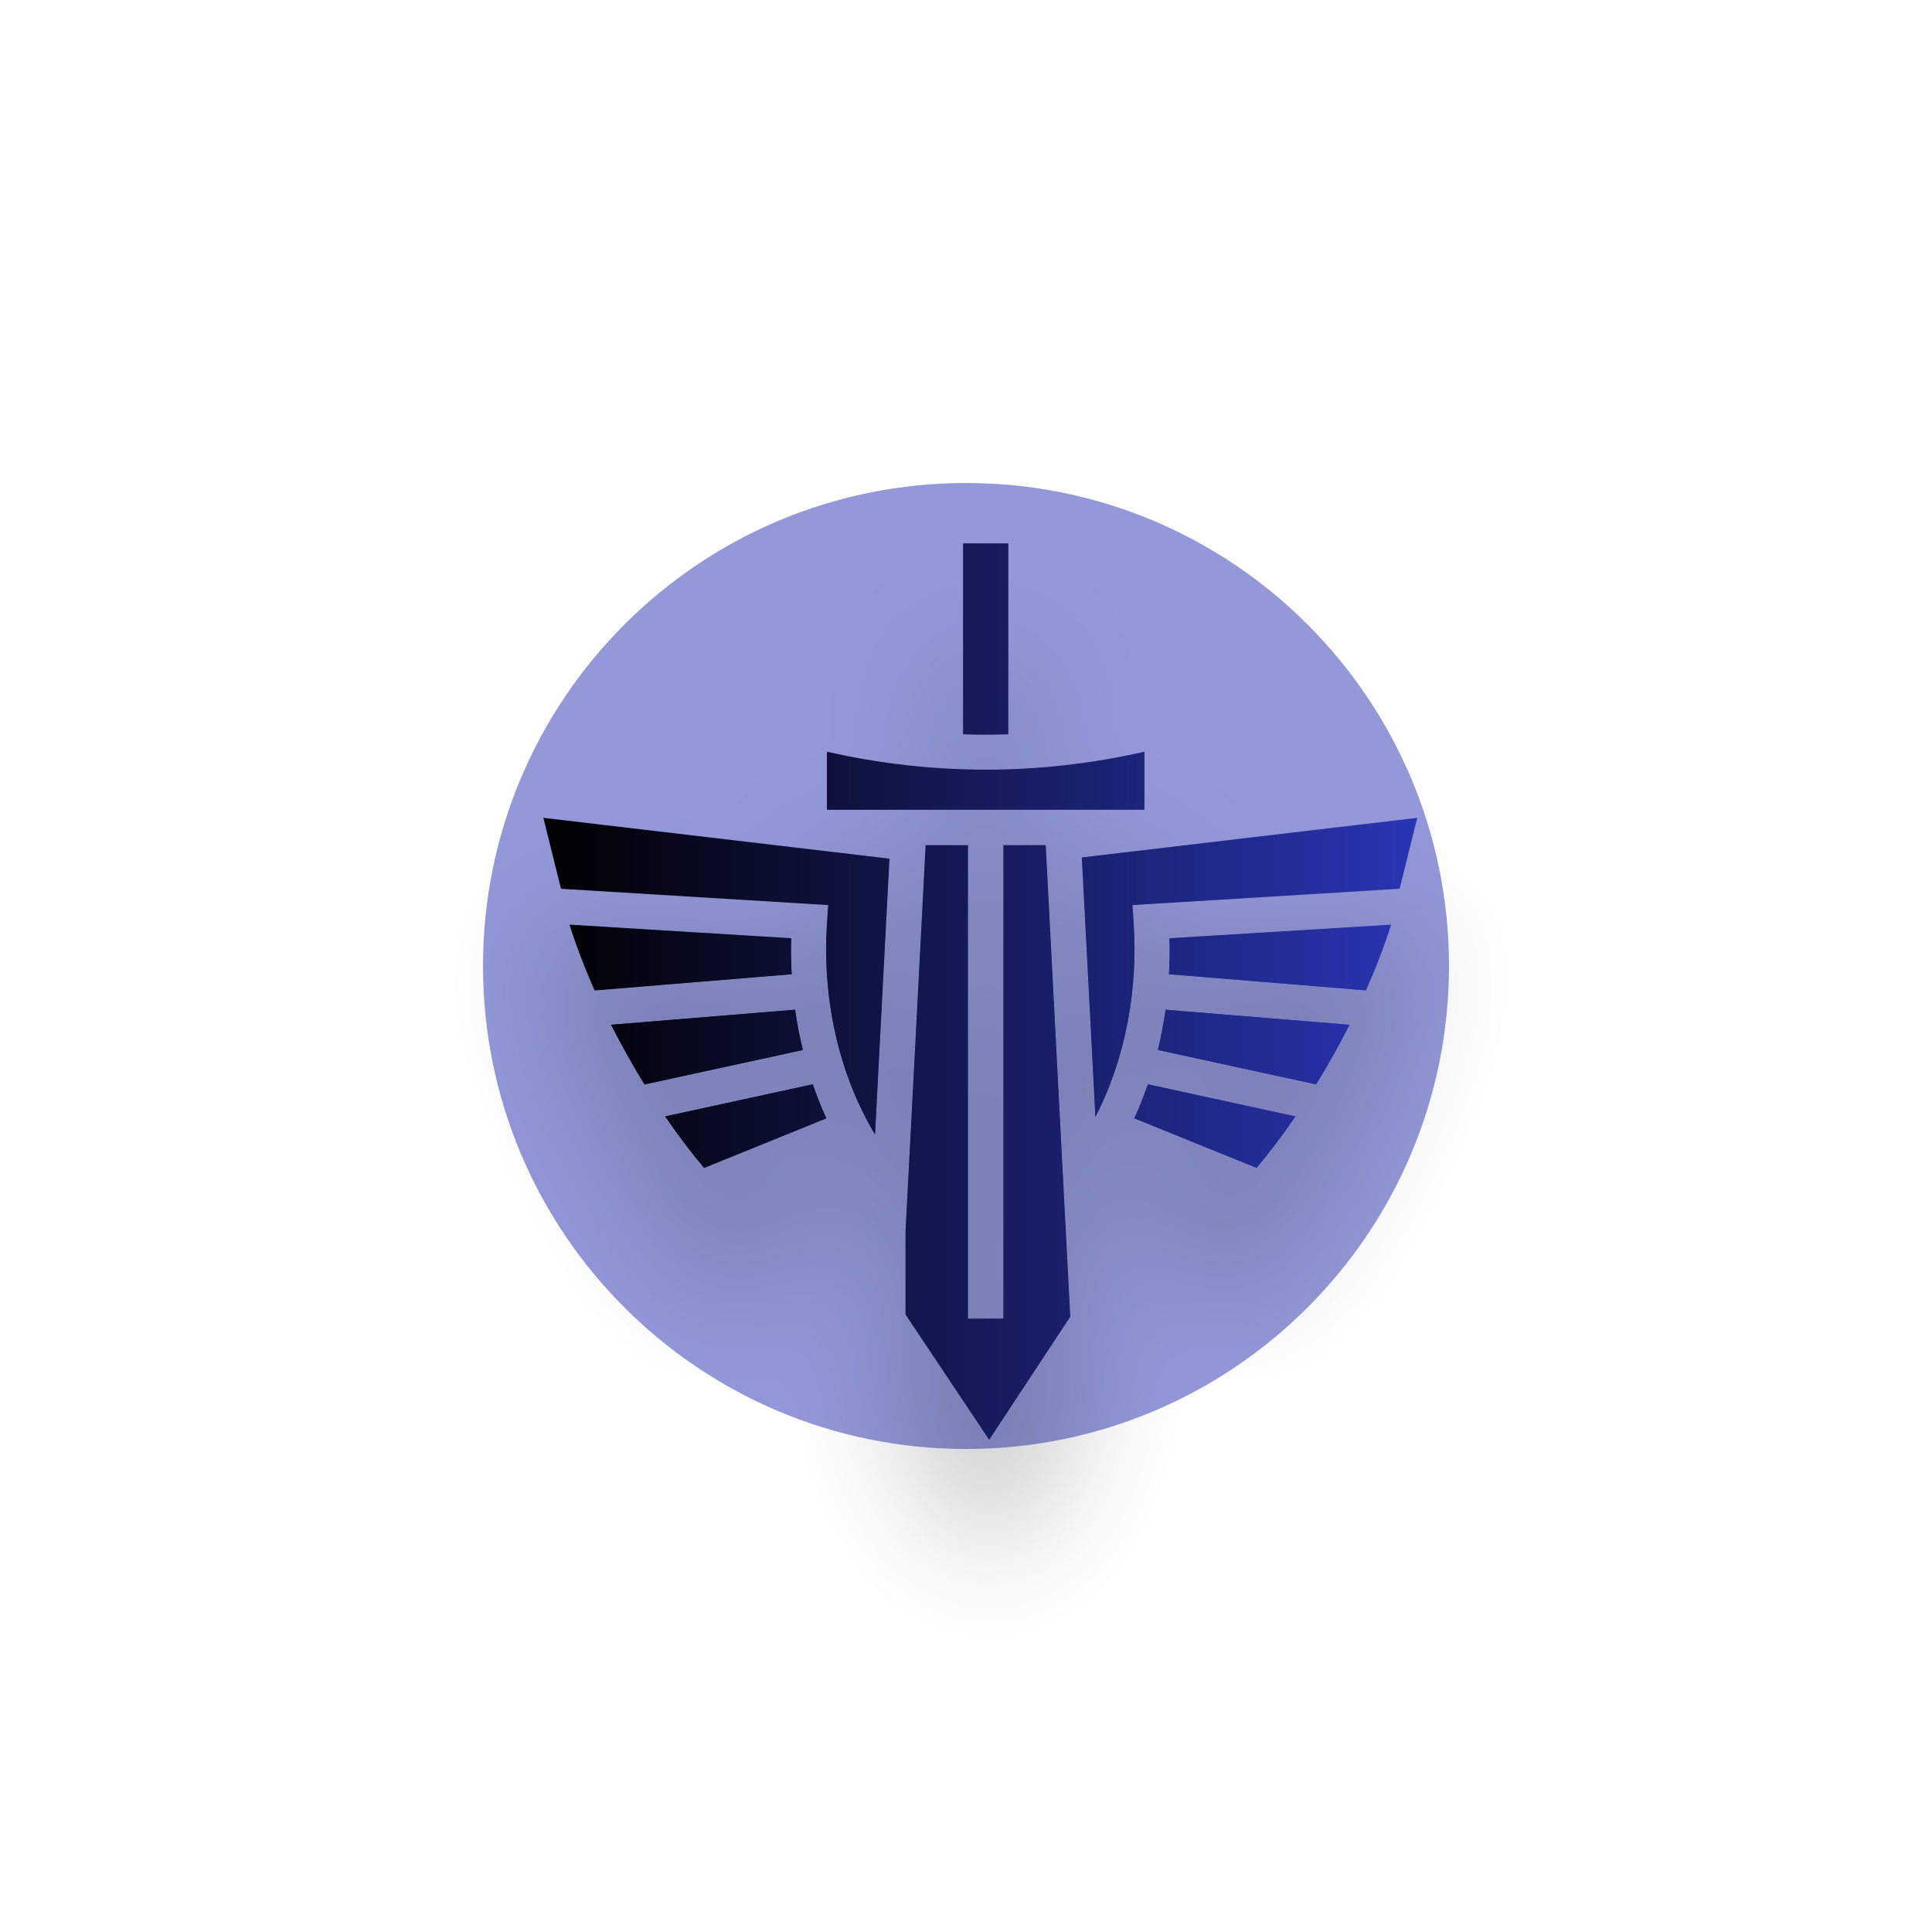
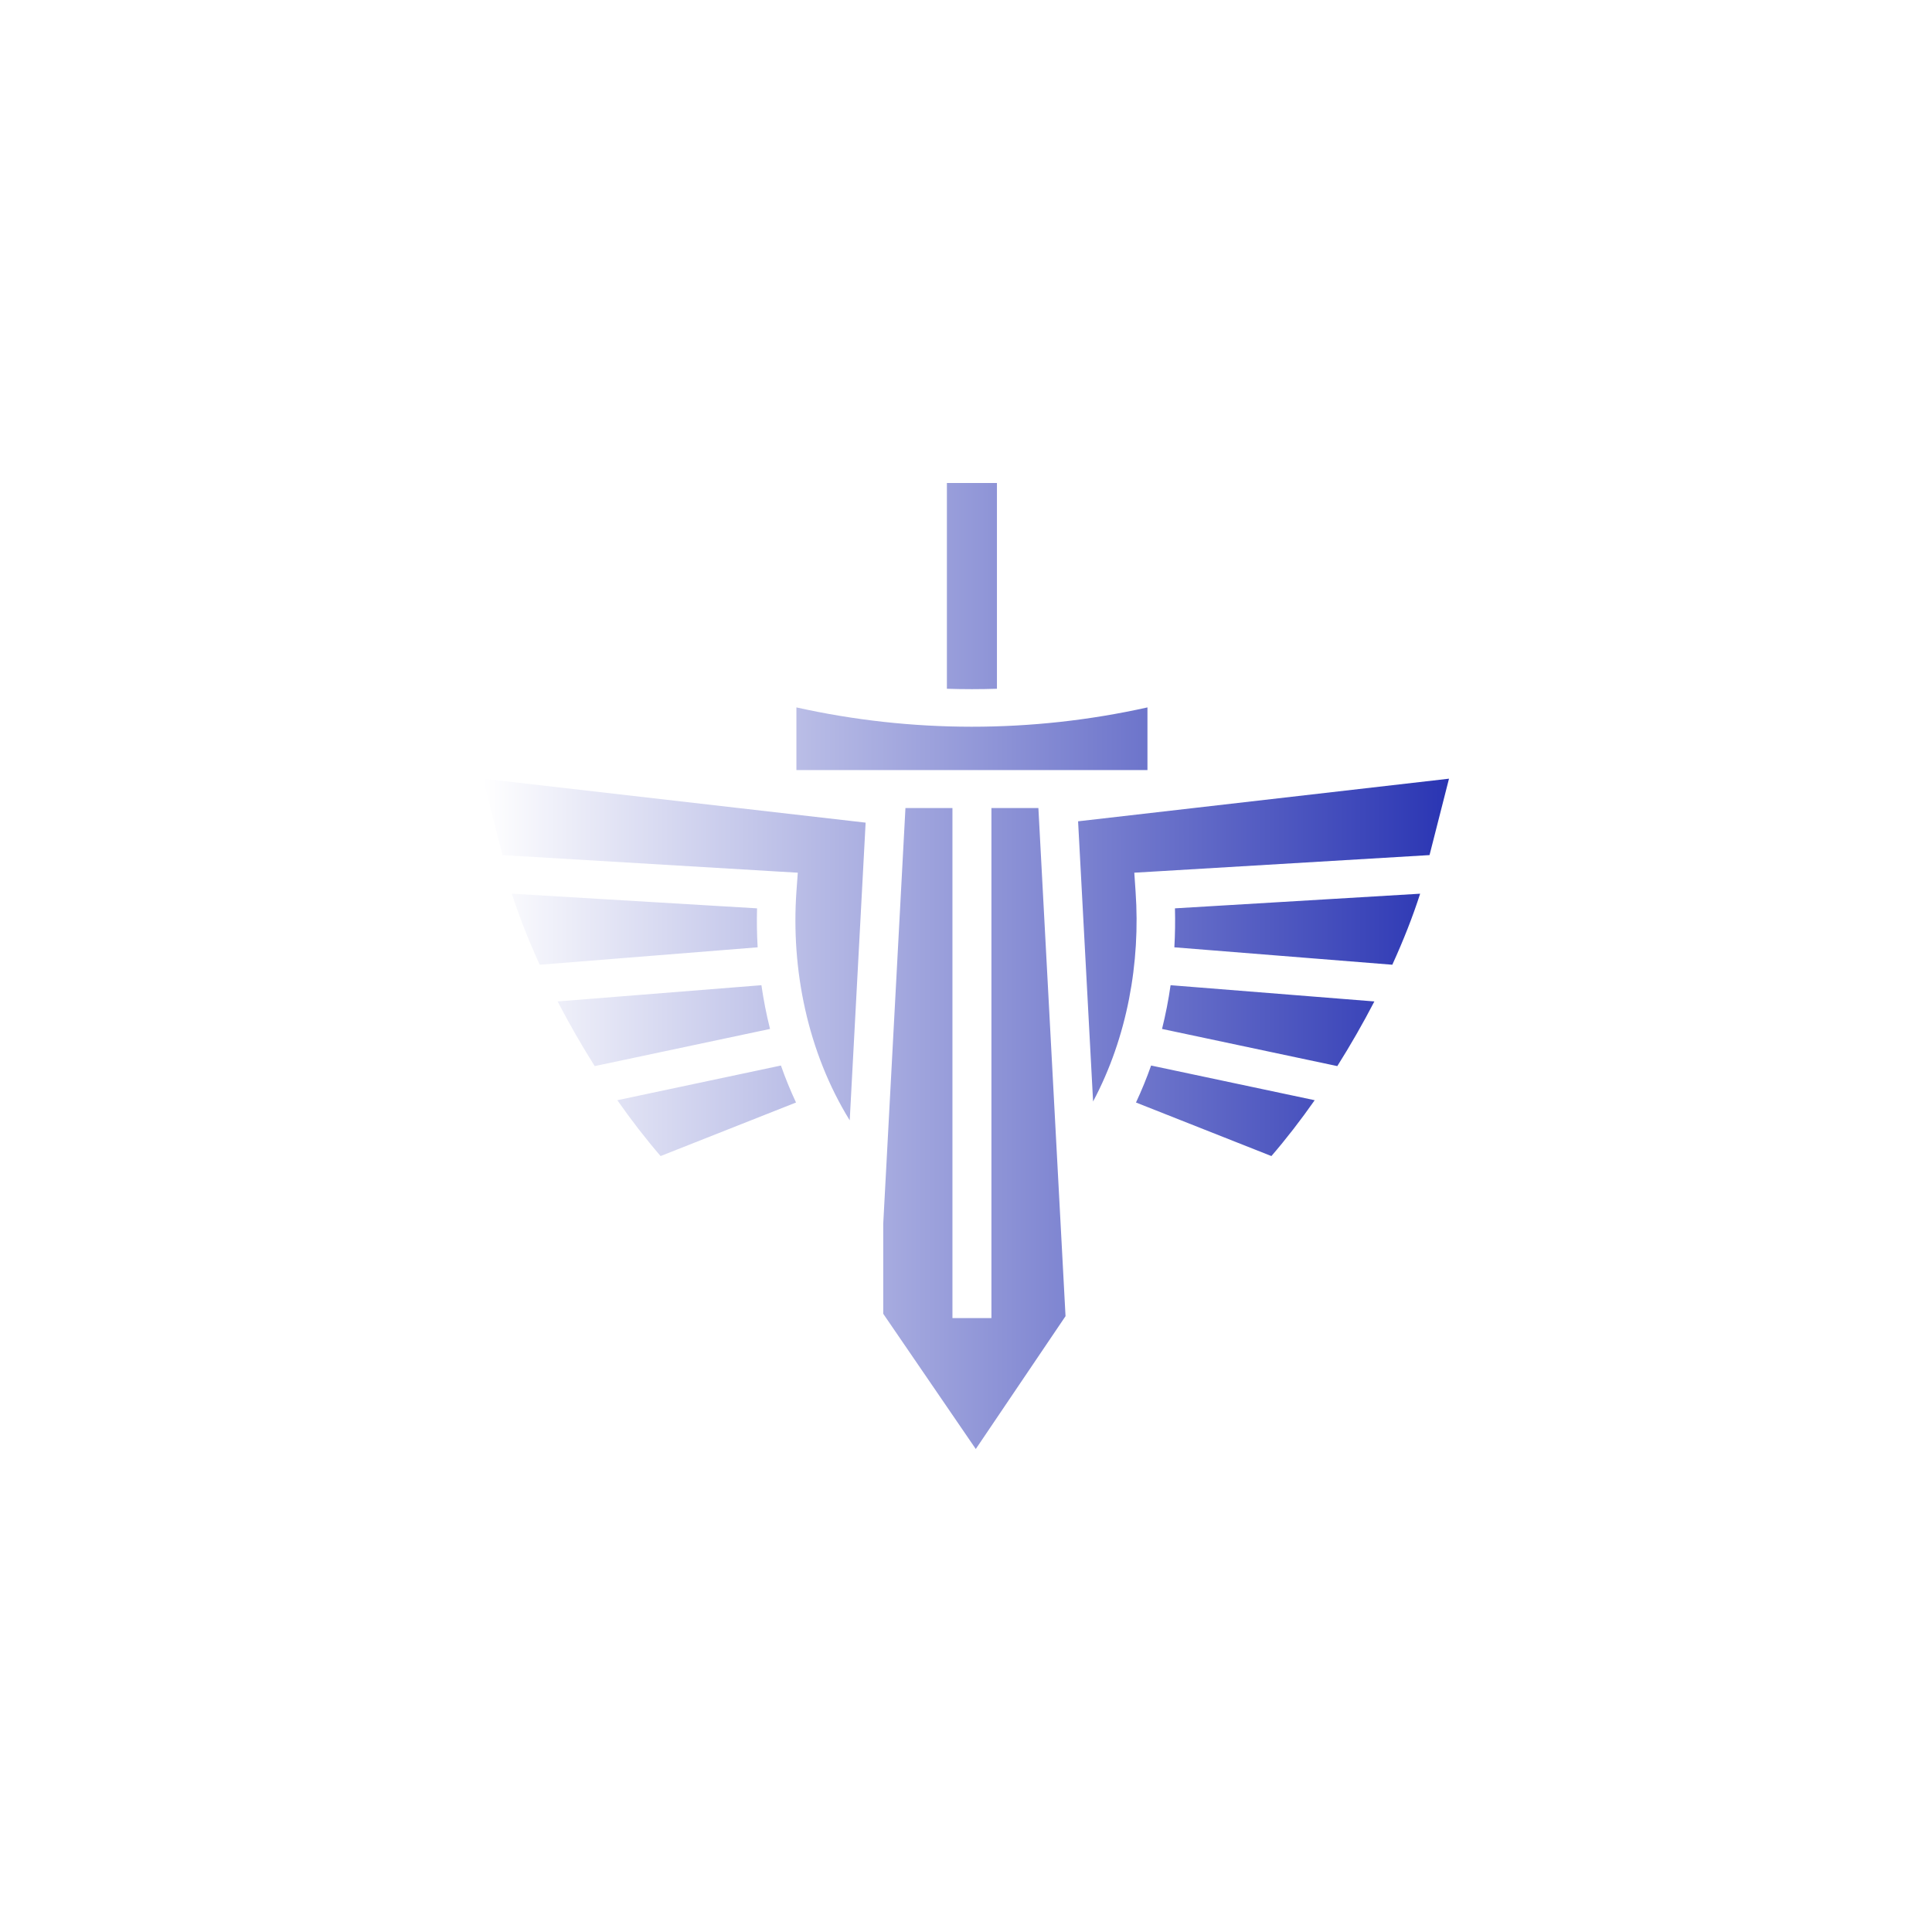
<svg xmlns="http://www.w3.org/2000/svg" width="64" height="64" viewBox="0 0 64 64" fill="none">
-   <circle cx="32" cy="32" r="16" fill="#2A35B3" fill-opacity="0.51" />
-   <g filter="url(#filter0_d_2_22)">
-     <path d="M31.902 18V24.326C32.401 24.343 32.902 24.343 33.402 24.326V18L31.902 18ZM27.392 24.9V26.826H37.912V24.9C34.427 25.696 30.843 25.688 27.392 24.9ZM18 27.092L18.584 29.442L26.846 29.947L27.433 29.982L27.393 30.57C27.23 32.95 27.721 35.487 28.99 37.598L29.467 28.443L18 27.092ZM46.949 27.092L35.834 28.402L36.283 37.018C37.312 35.032 37.704 32.736 37.557 30.57L37.518 29.983L38.103 29.947L46.365 29.442L46.949 27.092ZM30.66 27.994L29.994 40.783V43.545L32.767 47.703L35.457 43.619L34.644 27.994H33.236V43.678H32.068V27.994L30.66 27.994ZM18.865 30.629C19.085 31.331 19.368 32.068 19.699 32.813L26.23 32.277C26.208 31.878 26.202 31.478 26.213 31.078L18.865 30.629ZM46.084 30.629L38.736 31.078C38.747 31.475 38.741 31.876 38.719 32.277L45.25 32.813C45.581 32.068 45.864 31.331 46.084 30.629ZM26.344 33.442L20.236 33.942C20.579 34.619 20.95 35.283 21.348 35.93L26.602 34.787C26.493 34.343 26.407 33.894 26.344 33.442ZM38.605 33.442C38.543 33.894 38.457 34.343 38.35 34.787L43.602 35.93C43.999 35.283 44.37 34.619 44.713 33.942L38.605 33.442ZM26.928 35.912L22.025 36.979C22.444 37.591 22.88 38.169 23.322 38.695L27.381 37.049C27.211 36.678 27.06 36.298 26.928 35.912ZM38.022 35.912C37.889 36.298 37.738 36.678 37.569 37.049L41.627 38.695C42.07 38.169 42.506 37.591 42.924 36.979L38.022 35.912Z" fill="url(#paint0_linear_2_22)" />
-   </g>
+   <path d="M31.367 16V22.816C31.919 22.834 32.473 22.834 33.025 22.816V16L31.367 16ZM26.382 23.434V25.509H38.011V23.434C34.159 24.291 30.197 24.283 26.382 23.434ZM16 25.795L16.645 28.326L25.778 28.871L26.428 28.909L26.382 29.542C26.203 32.106 26.746 34.84 28.148 37.113L28.675 27.251L16 25.795ZM48 25.795L35.713 27.207L36.21 36.488C37.347 34.349 37.781 31.876 37.618 29.542L37.575 28.909L38.222 28.871L47.355 28.326L48 25.795ZM29.994 26.767L29.258 40.545V43.52L32.324 48L35.297 43.6L34.398 26.767H32.842V43.663H31.551V26.767H29.994ZM16.956 29.605C17.199 30.362 17.512 31.156 17.878 31.958L25.098 31.381C25.073 30.951 25.067 30.52 25.078 30.09L16.956 29.605ZM47.044 29.605L38.922 30.09C38.933 30.517 38.927 30.949 38.902 31.381L46.122 31.958C46.488 31.156 46.801 30.362 47.044 29.605ZM25.223 32.636L18.472 33.174C18.851 33.904 19.261 34.619 19.7 35.316L25.508 34.085C25.388 33.607 25.293 33.123 25.223 32.636ZM38.777 32.636C38.708 33.123 38.613 33.607 38.494 34.085L44.3 35.316C44.739 34.619 45.149 33.904 45.528 33.174L38.777 32.636ZM25.869 35.297L20.45 36.446C20.912 37.106 21.394 37.729 21.883 38.296L26.369 36.522C26.182 36.122 26.015 35.713 25.869 35.297ZM38.132 35.297C37.985 35.713 37.818 36.122 37.631 36.522L42.117 38.296C42.606 37.729 43.088 37.106 43.551 36.446L38.132 35.297Z" fill="url(#paint0_linear_1_5)" />
  <defs>
-     <filter id="filter0_d_2_22" x="14" y="18" width="36.949" height="37.703" filterUnits="userSpaceOnUse" color-interpolation-filters="sRGB">
-       <feFlood flood-opacity="0" result="BackgroundImageFix" />
-       <feColorMatrix in="SourceAlpha" type="matrix" values="0 0 0 0 0 0 0 0 0 0 0 0 0 0 0 0 0 0 127 0" result="hardAlpha" />
-       <feOffset dy="4" />
-       <feGaussianBlur stdDeviation="2" />
-       <feComposite in2="hardAlpha" operator="out" />
-       <feColorMatrix type="matrix" values="0 0 0 0 0 0 0 0 0 0 0 0 0 0 0 0 0 0 0.25 0" />
-       <feBlend mode="normal" in2="BackgroundImageFix" result="effect1_dropShadow_2_22" />
-       <feBlend mode="normal" in="SourceGraphic" in2="effect1_dropShadow_2_22" result="shape" />
-     </filter>
-     <linearGradient id="paint0_linear_2_22" x1="46.949" y1="32.852" x2="18" y2="32.852" gradientUnits="userSpaceOnUse">
+     <linearGradient id="paint0_linear_1_5" x1="48" y1="32" x2="16" y2="32" gradientUnits="userSpaceOnUse">
      <stop stop-color="#2A35B3" />
-       <stop offset="1" />
+       <stop offset="1" stop-color="white" />
    </linearGradient>
  </defs>
</svg>
